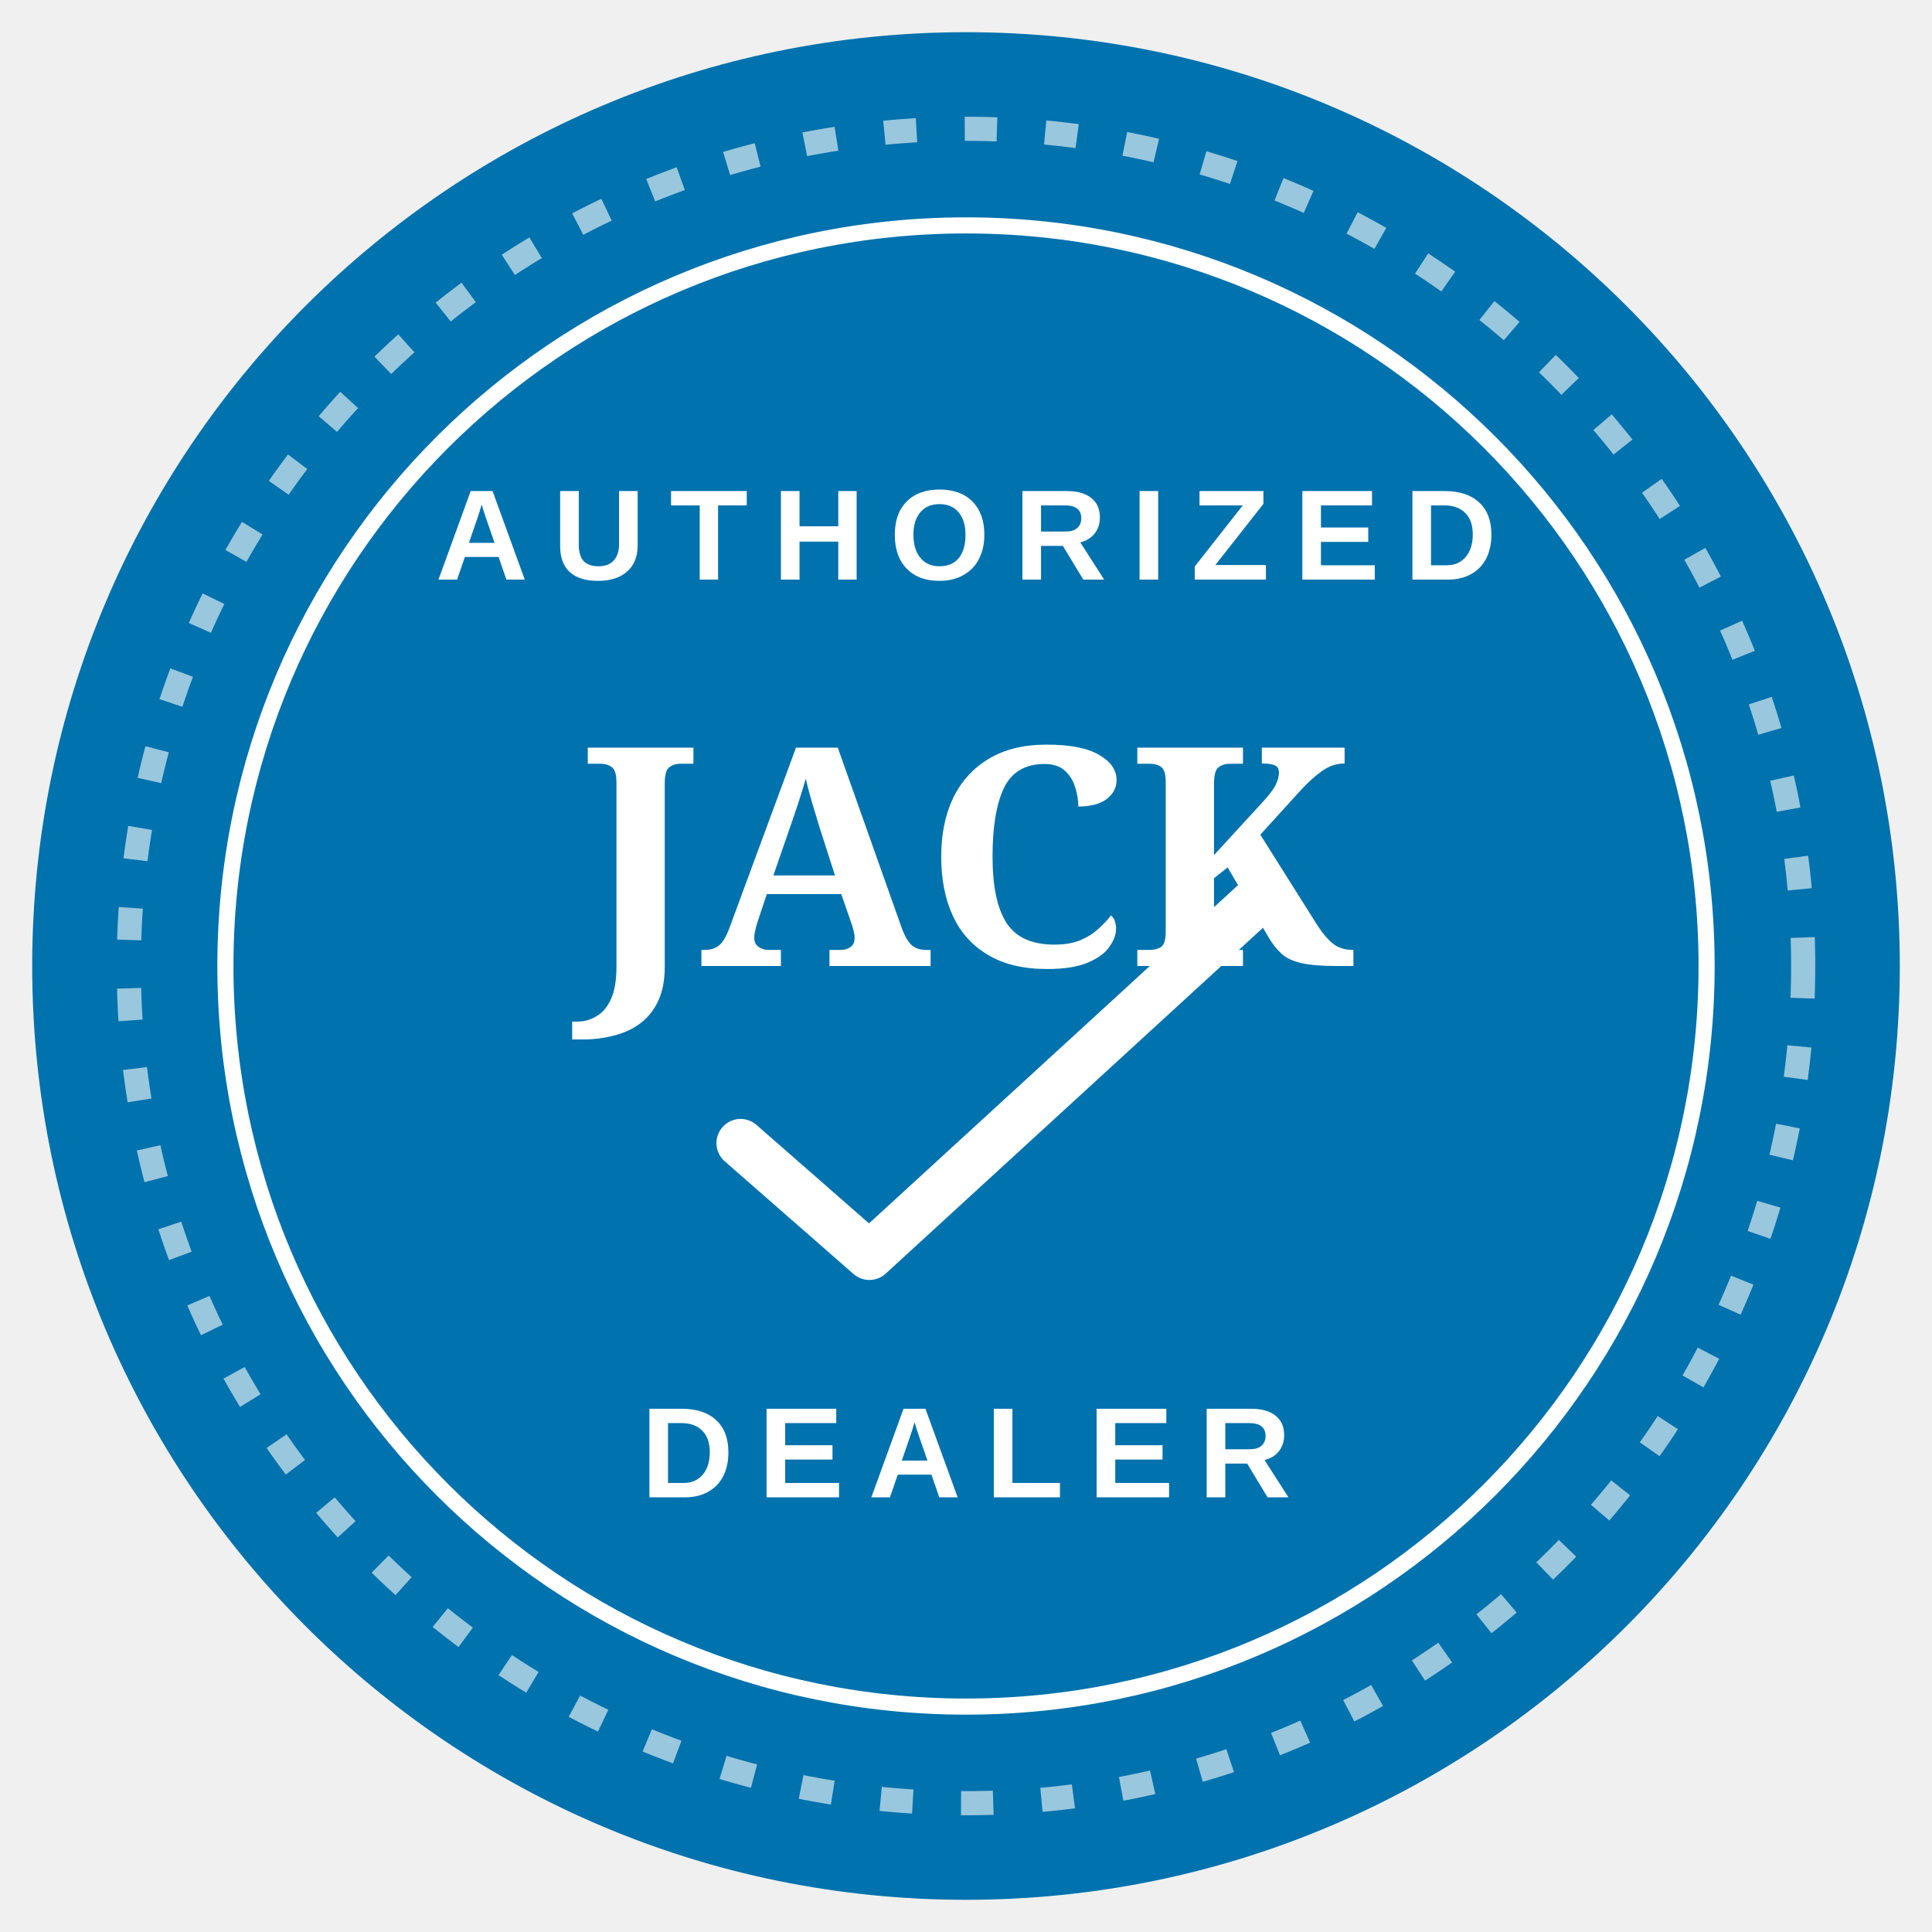
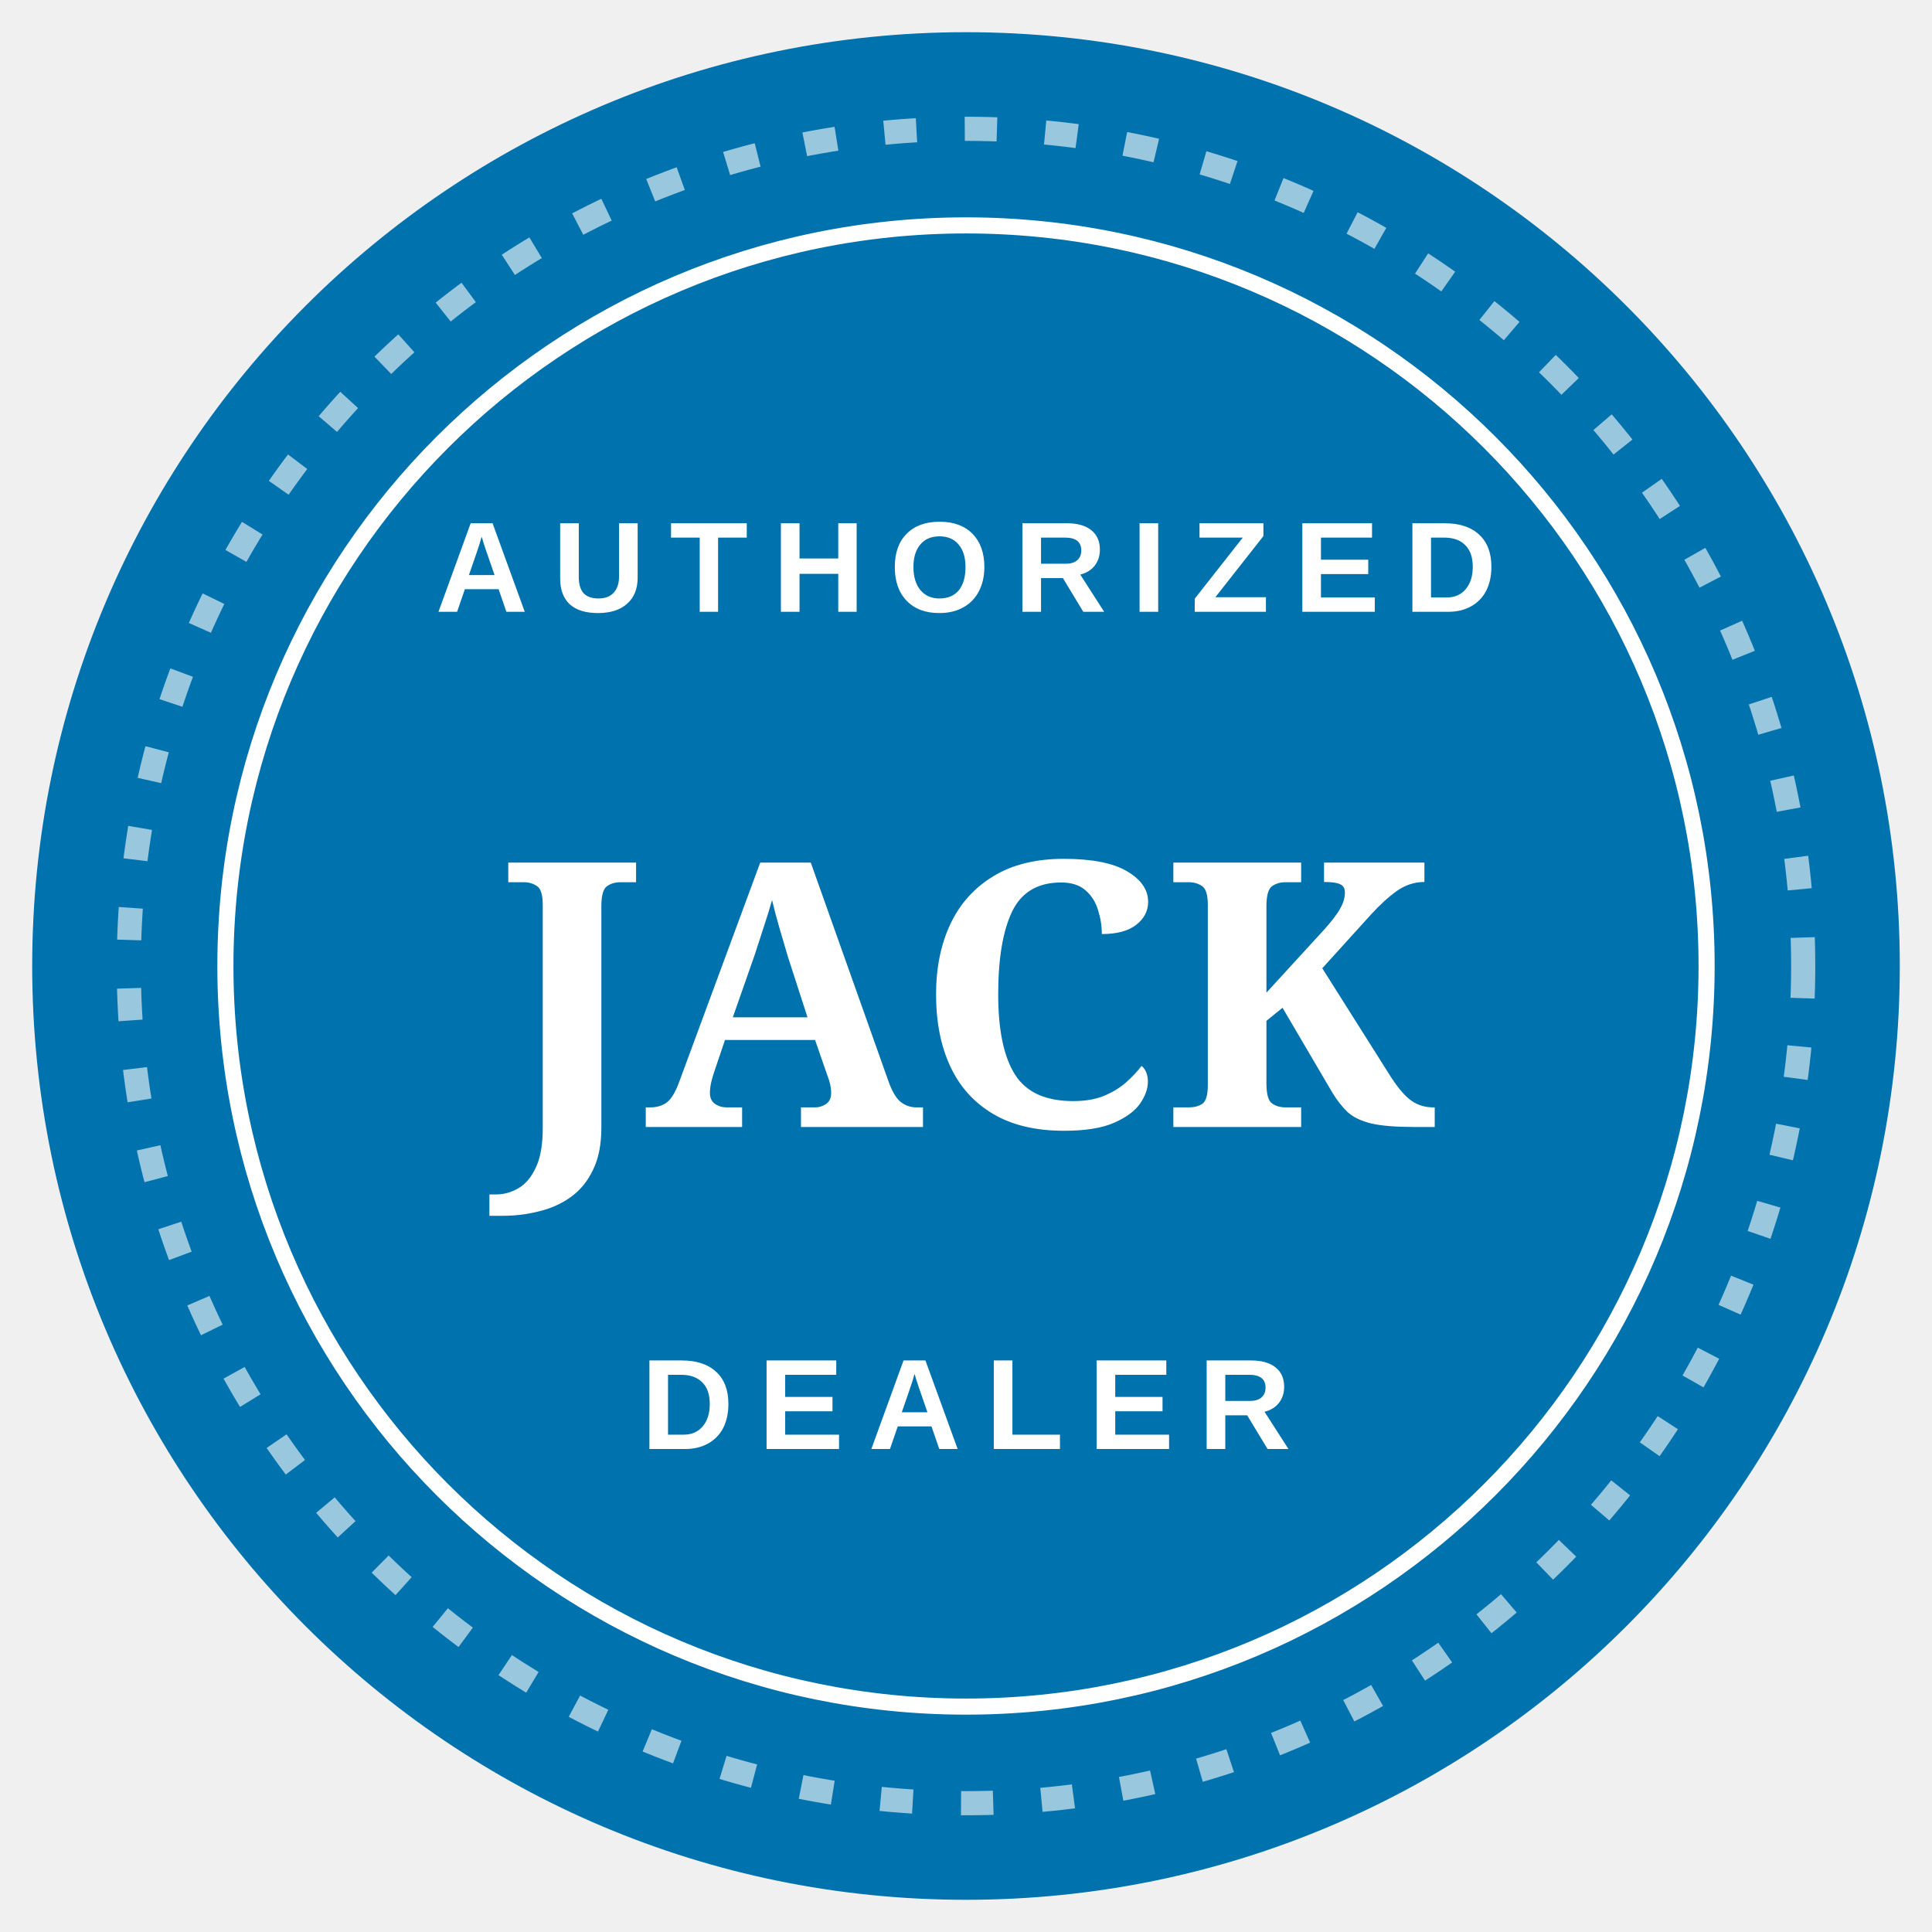
<svg xmlns="http://www.w3.org/2000/svg" viewBox="0 0 120 120">
  <circle cx="60" cy="60" r="58" fill="#0072ad" />
  <circle cx="60" cy="60" r="52" fill="none" stroke="#ffffff" stroke-width="1.5" stroke-dasharray="2 3" opacity="0.6" />
  <circle cx="60" cy="60" r="46" fill="none" stroke="#ffffff" stroke-width="1" />
-   <text x="60" y="36" text-anchor="middle" font-family="Arial, sans-serif" font-size="8" font-weight="700" fill="#ffffff" letter-spacing="1.5">AUTHORIZED</text>
-   <text x="60" y="60" text-anchor="middle" font-family="Georgia, serif" font-size="19" font-weight="700" fill="#ffffff">JACK</text>
-   <path d="M 46 71 L 54 78 L 78 56" fill="none" stroke="#ffffff" stroke-width="3" stroke-linecap="round" stroke-linejoin="round" />
-   <text x="60" y="93" text-anchor="middle" font-family="Arial, sans-serif" font-size="8" font-weight="700" fill="#ffffff" letter-spacing="1.5">DEALER</text>
+   <text x="60" y="38" text-anchor="middle" font-family="Arial, sans-serif" font-size="8" font-weight="700" fill="#ffffff" letter-spacing="1.5">AUTHORIZED</text>
+   <text x="60" y="70" text-anchor="middle" font-family="Georgia, serif" font-size="23" font-weight="700" fill="#ffffff">JACK</text>
+   <text x="60" y="90" text-anchor="middle" font-family="Arial, sans-serif" font-size="8" font-weight="700" fill="#ffffff" letter-spacing="1.5">DEALER</text>
</svg>
